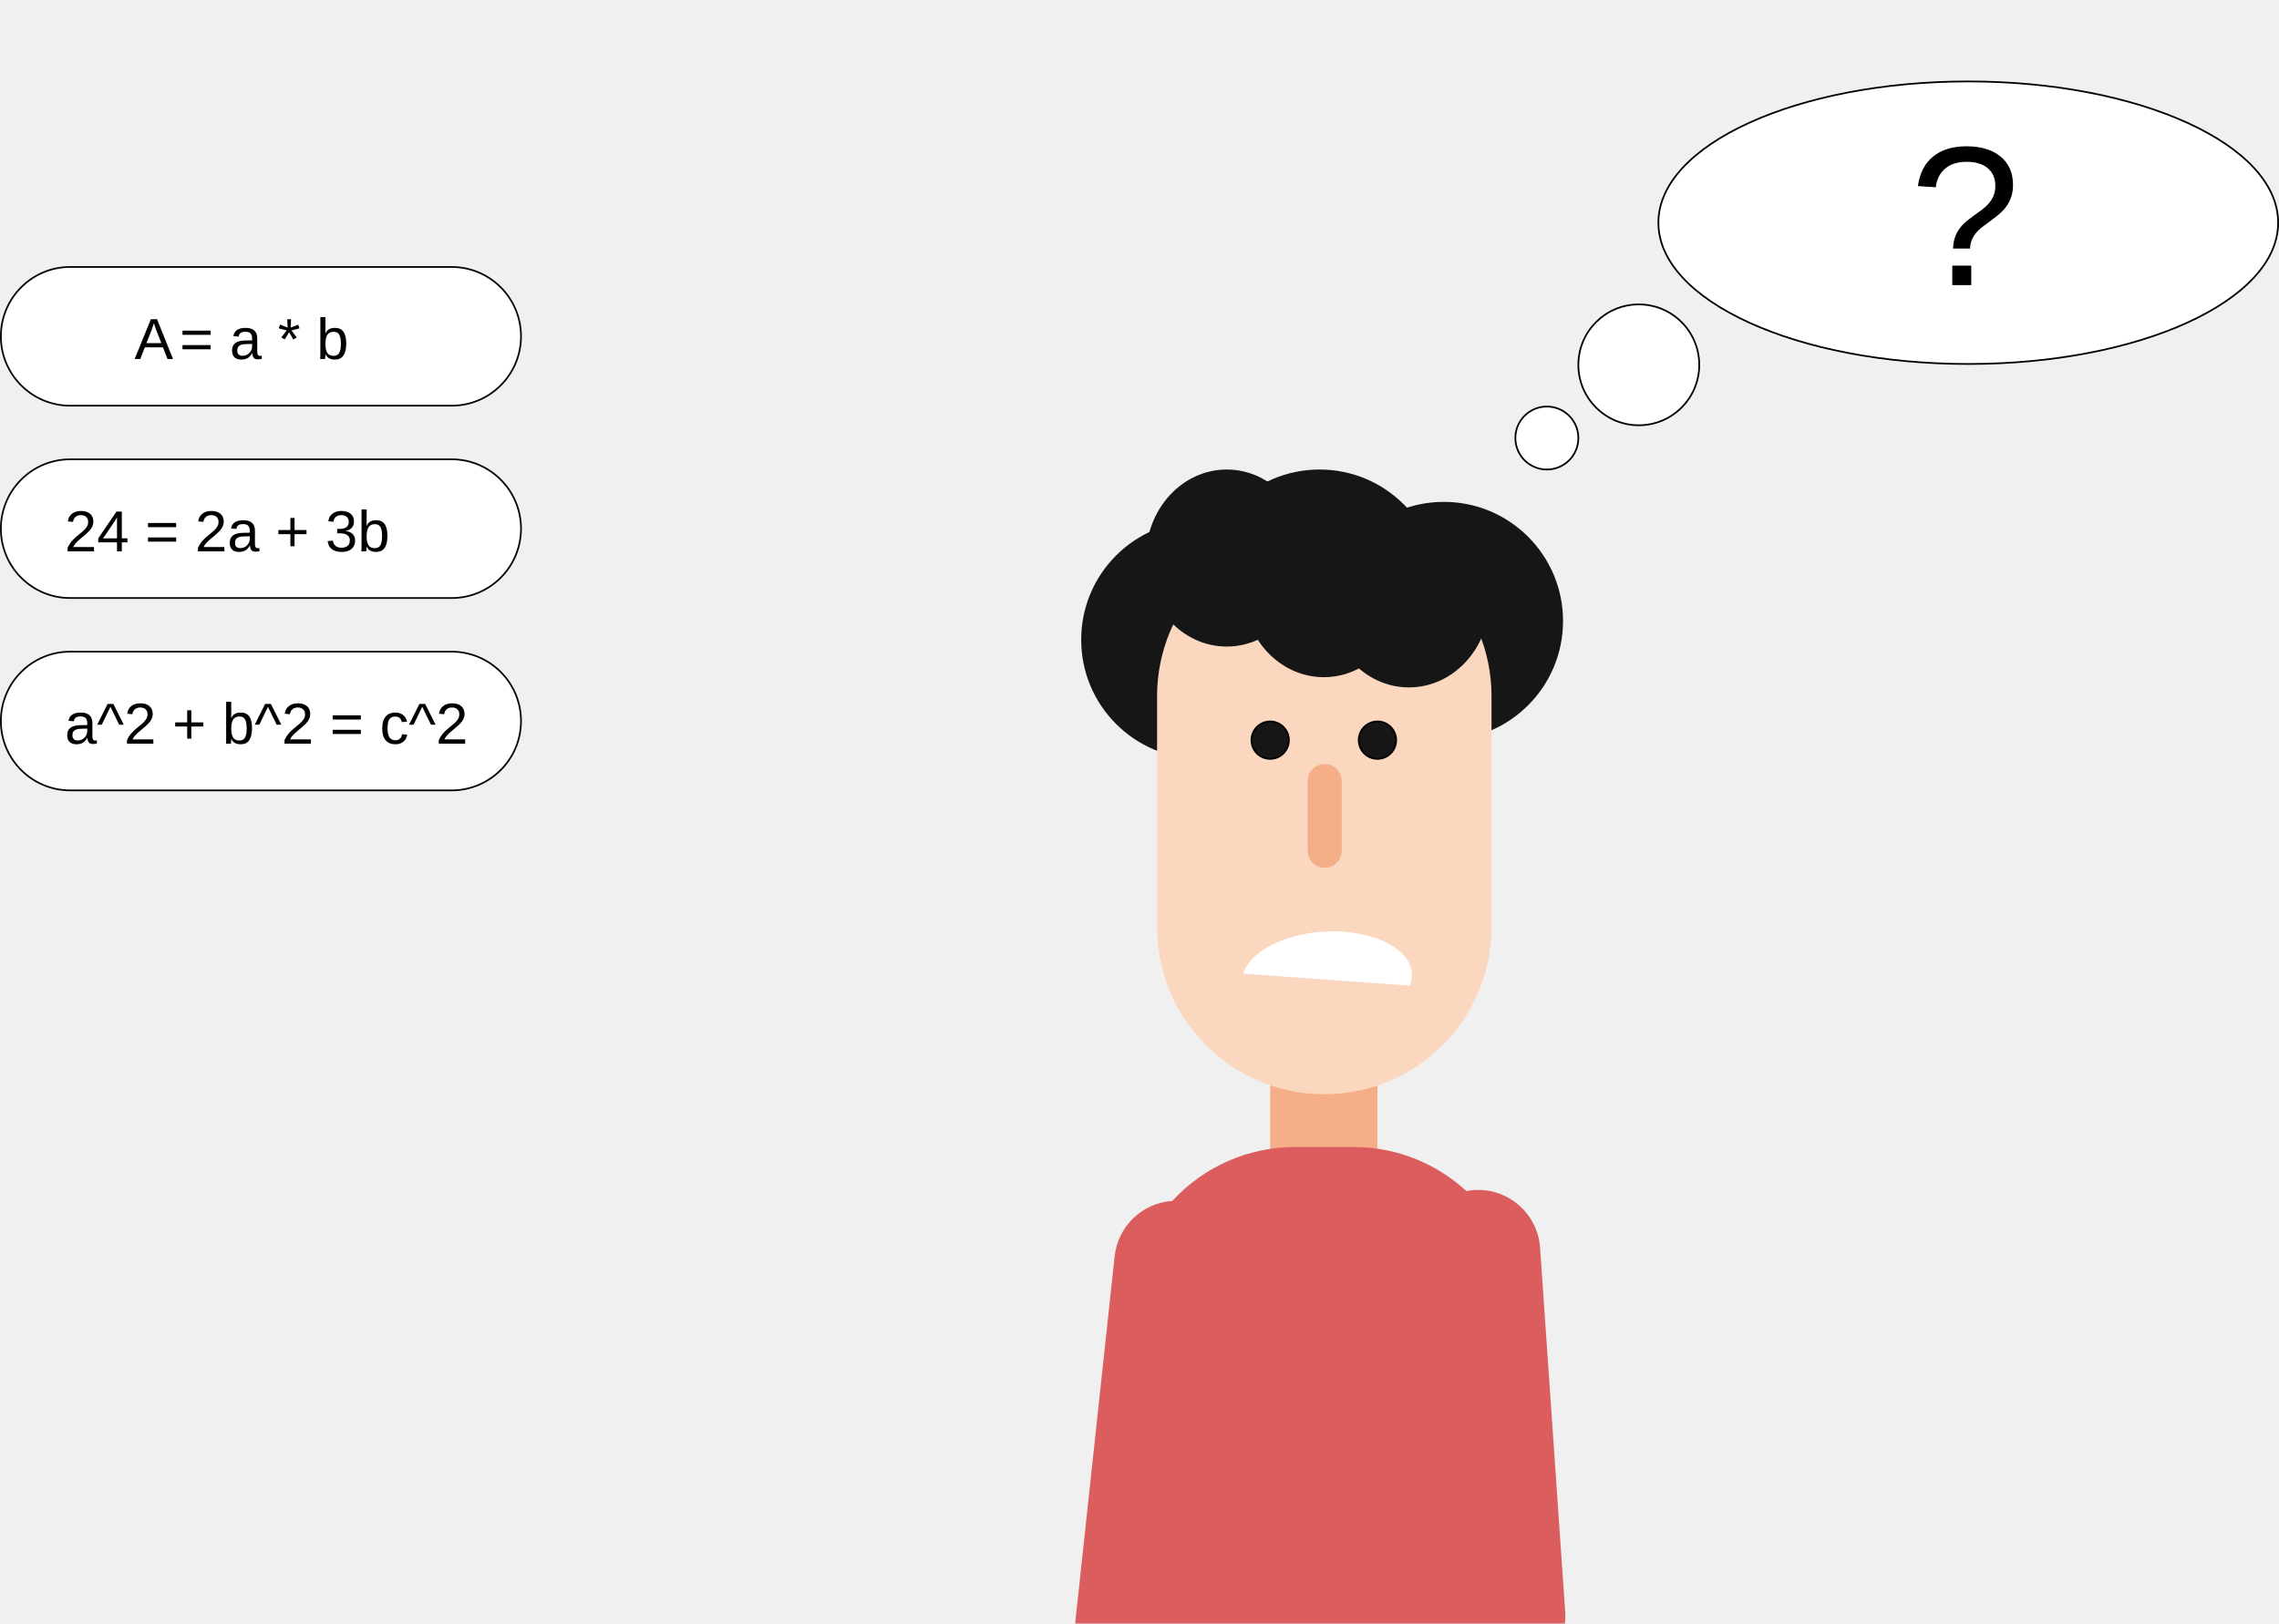
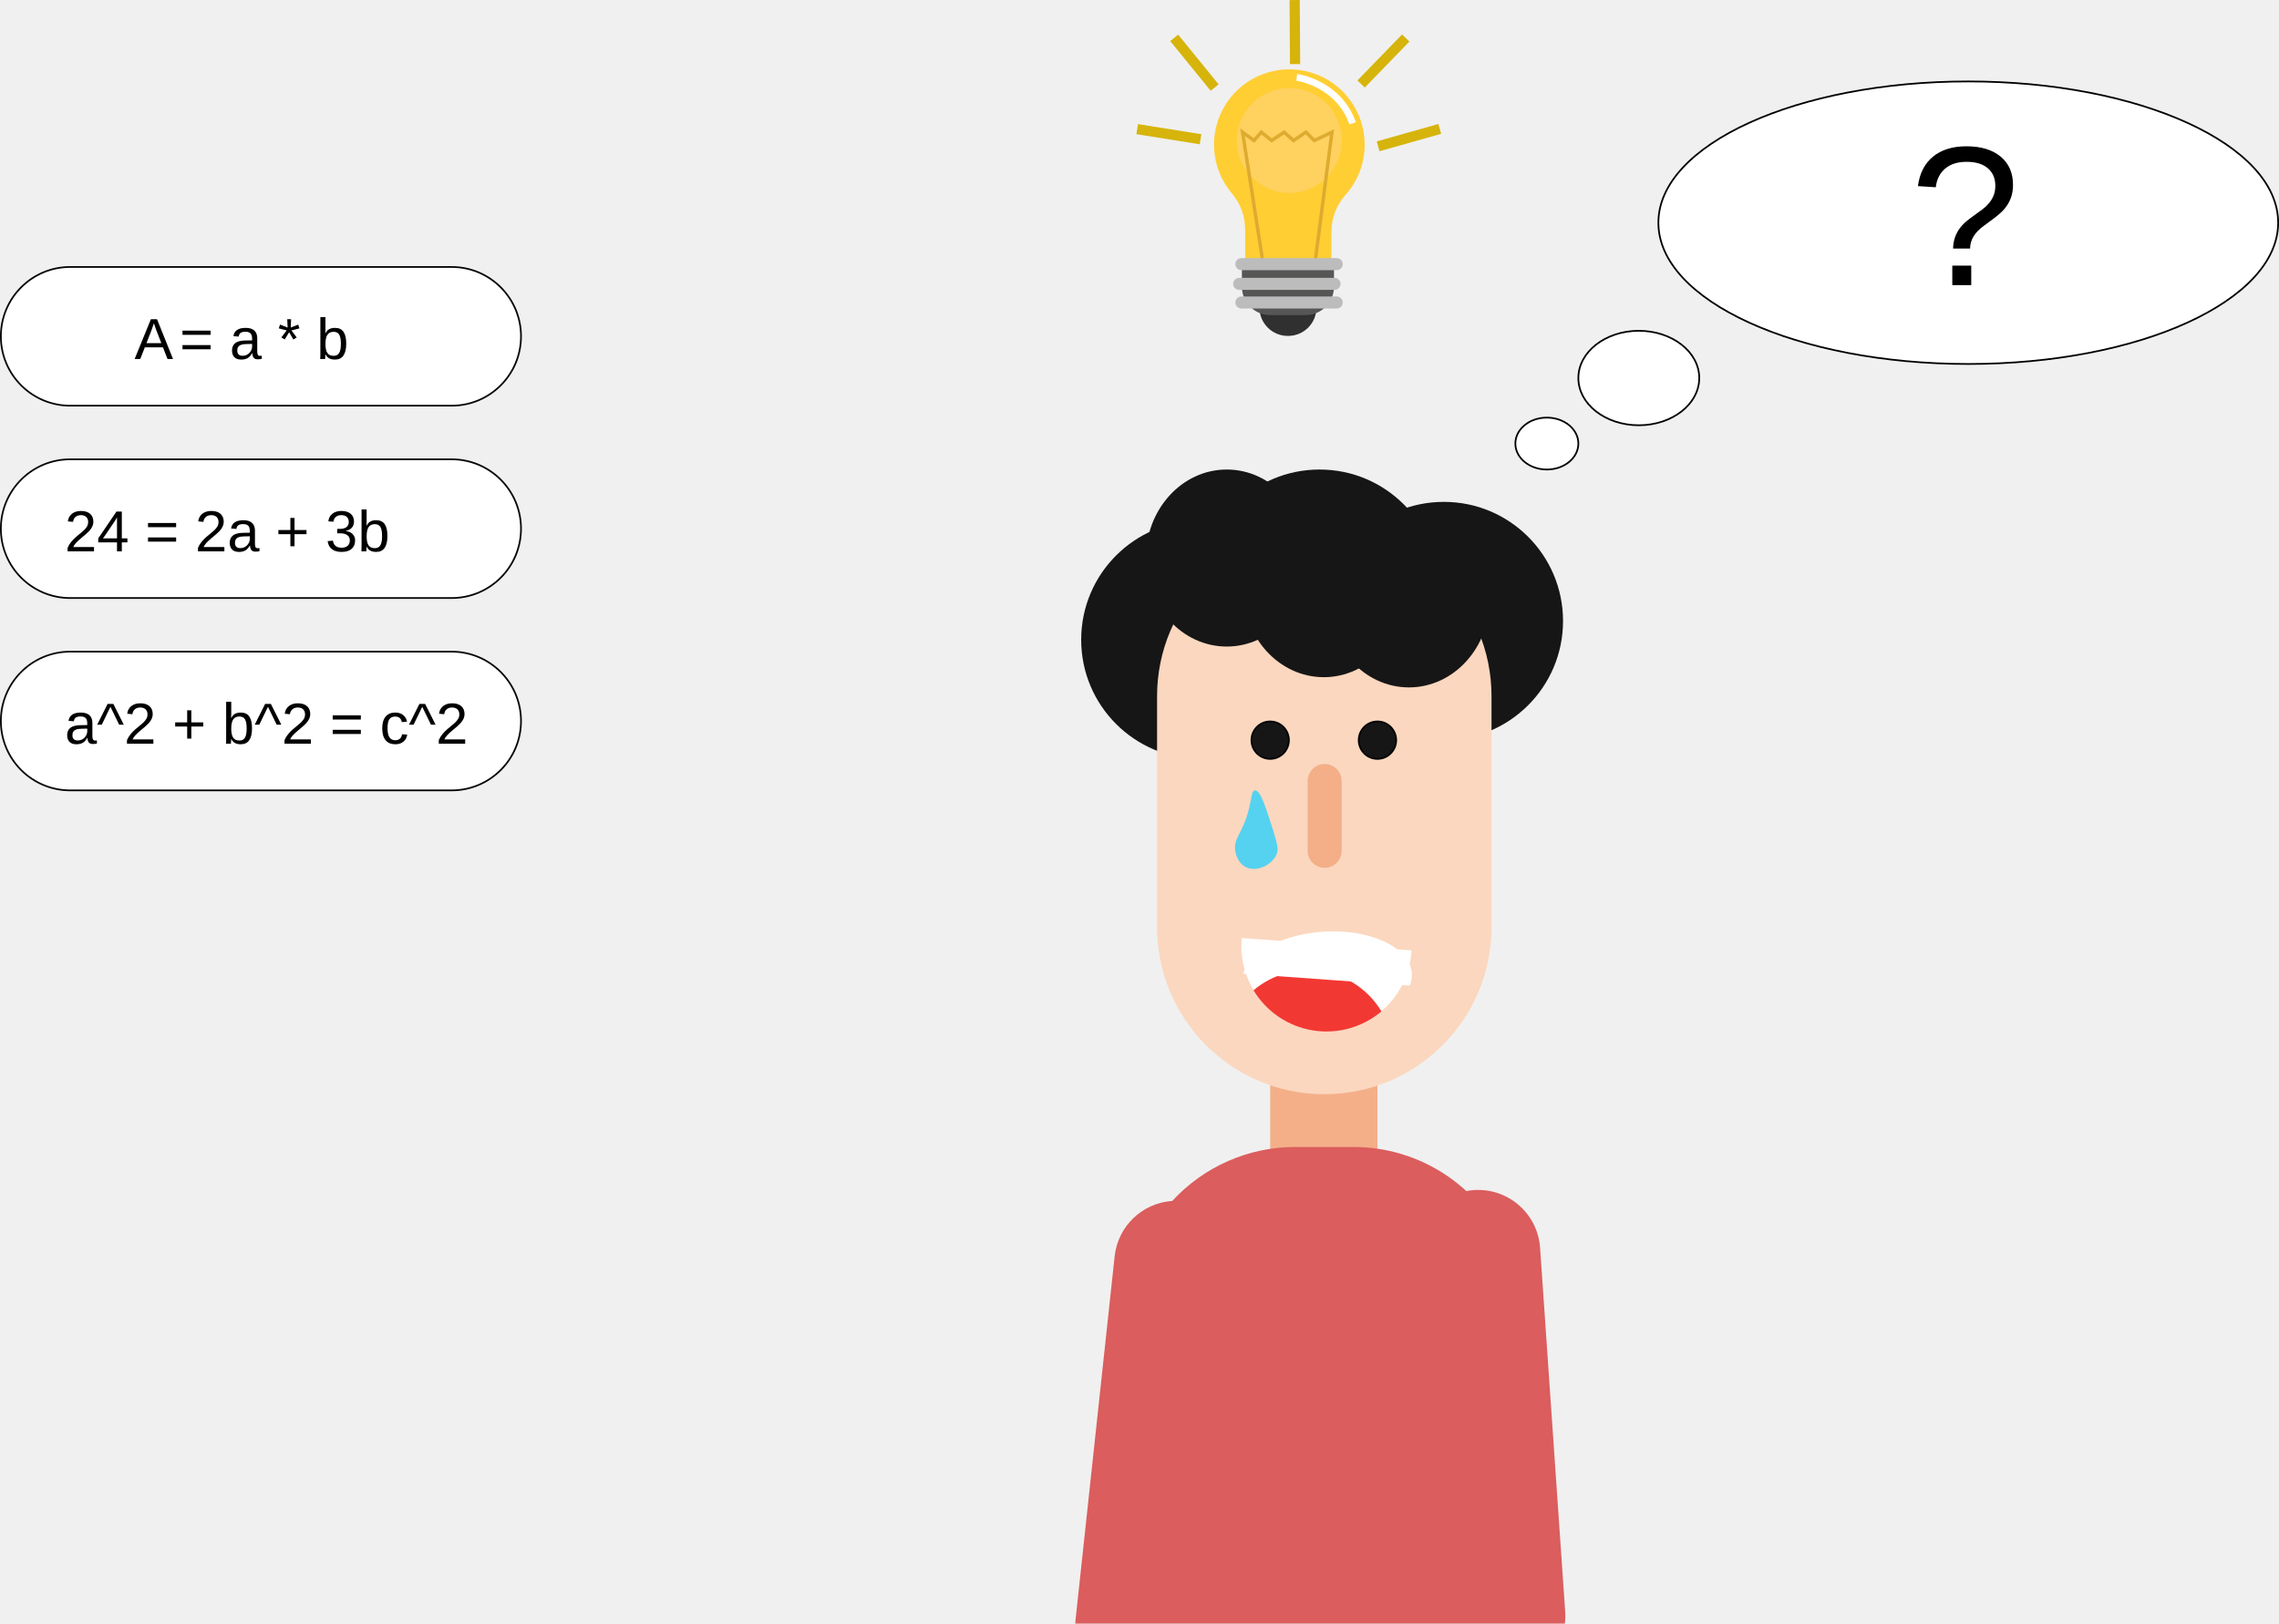
<svg xmlns="http://www.w3.org/2000/svg" id="Ebene_1" data-name="Ebene 1" viewBox="0 0 1338.5 953.84">
  <defs>
    <style>
      .cls-1, .cls-5 {
        fill: #161616;
      }

      .cls-2 {
        fill: #f4af89;
      }

      .cls-3 {
        fill: #db5d5d;
      }

      .cls-4 {
        fill: #fbd7bf;
      }

      .cls-5, .cls-9 {
        stroke: #000;
      }

      .cls-11, .cls-16, .cls-20, .cls-21, .cls-5, .cls-9 {
        stroke-miterlimit: 10;
      }

      .cls-11, .cls-6, .cls-9 {
        fill: #fff;
      }

      .cls-7 {
        fill: #f23833;
      }

      .cls-8 {
        fill: #54d2ef;
      }

      .cls-10 {
        font-size: 116.82px;
      }

      .cls-10, .cls-12 {
        font-family: ArialNarrow, Arial;
      }

      .cls-11 {
        stroke: #050505;
      }

      .cls-12 {
        font-size: 34px;
      }

      .cls-13 {
        letter-spacing: -0.04em;
      }

      .cls-14 {
        fill: #ffce33;
      }

      .cls-15 {
        fill: #ffd15f;
      }

      .cls-16, .cls-20, .cls-21 {
        fill: none;
      }

      .cls-16 {
        stroke: #ddab2f;
        stroke-width: 2px;
      }

      .cls-17 {
        fill: #303030;
      }

      .cls-18 {
        fill: #565655;
      }

      .cls-19 {
        fill: #bcbcbc;
      }

      .cls-20 {
        stroke: #fff;
        stroke-width: 4px;
      }

      .cls-21 {
        stroke: #d6b40b;
        stroke-width: 6px;
      }
    </style>
  </defs>
  <g id="typ">
    <circle id="Haar6" class="cls-1" cx="775" cy="345.84" r="70" />
    <circle id="Haar5" class="cls-1" cx="705" cy="375.84" r="70" />
    <circle id="Haar4" class="cls-1" cx="848" cy="364.84" r="70" />
    <rect id="Hals" class="cls-2" x="746" y="596.84" width="63" height="102" />
    <path class="cls-3" d="M1138.57,1080.5H851.07c0-1,.09-2,.2-3l22.88-212.77A36.5,36.5,0,0,1,908,832.2a98,98,0,0,1,72.26-31.7h34a99.44,99.44,0,0,1,14.21,1,97.89,97.89,0,0,1,52.25,24.9,35,35,0,0,1,4.37-.58,36.5,36.5,0,0,1,38.93,33.9l14.73,213.49A37.39,37.39,0,0,1,1138.57,1080.5Z" transform="translate(-219.5 -126.66)" />
    <rect id="Gesicht" class="cls-4" x="679.57" y="310.84" width="196.43" height="332" rx="98.21" />
    <circle id="AugeL" class="cls-5" cx="746" cy="434.84" r="11" />
    <circle id="AugeR" class="cls-5" cx="809" cy="434.84" r="11" />
    <rect id="Nase" class="cls-2" x="768" y="448.84" width="20" height="61" rx="10" />
-     <g id="mund_happy" style="opacity:0">
-       <path id="Mund" class="cls-6" d="M1048.06,704.62a50,50,0,1,1-89.13-45.28Z" transform="translate(-219.5 -126.66)" />
-       <path id="Zunge" class="cls-7" d="M1017.9,730.85a50,50,0,0,1-64.48-40.5,50,50,0,0,1,64.48,40.5Z" transform="translate(-219.5 -126.66)" />
+     <g id="mund_happy">
+       <path id="Mund" class="cls-6" d="M1048.51,685a50,50,0,1,1-99.71-7.26Z" transform="translate(-219.5 -126.66)" />
+       <path id="Zunge" class="cls-7" d="M1030.85,720.83a50,50,0,0,1-75.14-12.39,50,50,0,0,1,75.14,12.39Z" transform="translate(-219.5 -126.66)" />
    </g>
    <g id="mund_traurig">
      <path id="Mund-2" data-name="Mund" class="cls-6" d="M949.64,698.67c2.42-7.76,10.59-14.69,22-19.25a82.62,82.62,0,0,1,25.6-5.44c21-1.19,39.31,4.91,47.27,14.58a17.26,17.26,0,0,1,4.21,10.08,16.1,16.1,0,0,1-1.24,7.09Z" transform="translate(-219.5 -126.66)" />
    </g>
    <ellipse id="Haar3" class="cls-1" cx="720.5" cy="327.84" rx="47.5" ry="52" />
    <ellipse id="Haar2" class="cls-1" cx="777.5" cy="345.84" rx="47.5" ry="52" />
    <ellipse id="Haar1" class="cls-1" cx="827.5" cy="351.84" rx="47.5" ry="52" />
-     <g id="traehne" style="opacity:0">
+     <g id="traehne">
      <path id="tear" class="cls-8" d="M956.51,591c-3,.3-1,9-8,23.22-2.06,4.19-4.06,7.16-3.63,11.61.05.48.81,7.36,6.17,10.16,6.43,3.36,15.52-1.23,18.14-7.26,1.1-2.53.95-5.07-1.82-13.79C962.82,600.54,959.68,590.69,956.51,591Z" transform="translate(-219.5 -126.66)" />
    </g>
  </g>
  <g id="denkblase">
    <g id="gedankenblase1">
-       <circle id="blase1" class="cls-9" cx="908.5" cy="257.34" r="18.5" />
+       <ellipse id="blase1" class="cls-9" cx="908.5" cy="260.59" rx="18.5" ry="15.25" />
    </g>
    <g id="gedankenblase2">
-       <circle id="blase2" class="cls-9" cx="962.5" cy="214.34" r="35.5" />
+       <ellipse id="blase2" class="cls-9" cx="962.5" cy="222.09" rx="35.5" ry="27.75" />
    </g>
    <g id="gedankenblase">
      <ellipse class="cls-9" cx="1156" cy="130.84" rx="182" ry="83" />
      <text class="cls-10" transform="translate(1121.64 167.52)">?</text>
    </g>
  </g>
  <g id="formel1">
    <rect id="blase" class="cls-11" x="0.5" y="382.84" width="305.5" height="81.5" rx="40.75" />
    <text id="formel" class="cls-12" transform="translate(38.01 436.92)">a^2 + b^2 = c^2</text>
  </g>
  <g id="formel2">
    <rect id="blase-2" data-name="blase" class="cls-11" x="0.5" y="269.84" width="305.5" height="81.5" rx="40.75" />
    <text id="formel-2" data-name="formel" class="cls-12" transform="translate(38.01 323.92)">24 = 2a + 3b</text>
  </g>
  <g id="formel3">
    <rect id="blase-3" data-name="blase" class="cls-11" x="0.5" y="156.84" width="305.5" height="81.5" rx="40.75" />
    <text id="formel-3" data-name="formel" class="cls-12" transform="translate(79.01 210.92)">
      <tspan class="cls-13">A</tspan>
      <tspan x="17.07" y="0" xml:space="preserve"> = a * b</tspan>
    </text>
  </g>
-   <g id="gluehbirne" style="opacity:0">
+   <g id="gluehbirne">
    <path id="glas" class="cls-14" d="M1021,211.65a44.25,44.25,0,1,0-78.08,28.51,33.19,33.19,0,0,1,7.89,21.42v26.05h50.66V263a32.73,32.73,0,0,1,8.27-21.85A44.1,44.1,0,0,0,1021,211.65Z" transform="translate(-219.5 -126.66)" />
    <circle id="leuchte" class="cls-15" cx="757.25" cy="82.55" r="30.82" />
    <polyline id="draht" class="cls-16" points="742.82 160.97 729.78 77.66 736.5 82.55 740.77 77.66 746.87 82.55 754.2 77.66 759.69 82.55 767.02 77.66 771.9 82.55 782.27 77.66 771.48 160.97" />
    <g id="fassung_2" data-name="fassung 2">
-       <path class="cls-17" d="M739.71,177.82h33.47a0,0,0,0,1,0,0v2.91a16.61,16.61,0,0,1-16.61,16.61h-.25a16.61,16.61,0,0,1-16.61-16.61v-2.91A0,0,0,0,1,739.71,177.82Z" />
+       <path class="cls-17" d="M739.71,177.82h33.47a0,0,0,0,1,0,0v2.91a16.61,16.61,0,0,1-16.61,16.61h-.25a16.61,16.61,0,0,1-16.61-16.61v-2.91a0,0,0,0,1,0,0Z" />
      <path class="cls-18" d="M729.41,153.57h54.07a0,0,0,0,1,0,0V168.5a16.61,16.61,0,0,1-16.61,16.61H746a16.61,16.61,0,0,1-16.61-16.61V153.57A0,0,0,0,1,729.41,153.57Z" />
    </g>
    <g id="fassung1">
      <rect class="cls-19" x="725.55" y="151.64" width="63.08" height="7.08" rx="3.54" />
      <rect class="cls-19" x="724.26" y="163.23" width="63.08" height="7.08" rx="3.54" />
      <rect class="cls-19" x="725.55" y="174.17" width="63.08" height="7.08" rx="3.54" />
    </g>
    <path id="spiegelung" class="cls-20" d="M981.09,172.1s24.46,3.22,32.83,27" transform="translate(-219.5 -126.66)" />
-     <g id="strahlen" style="opacity:0">
+     <g id="strahlen">
      <line id="strahl5" class="cls-21" x1="705.09" y1="81.81" x2="667.91" y2="75.87" />
      <line id="strahl4" class="cls-21" x1="713.38" y1="51.44" x2="689.62" y2="22.24" />
      <line id="strahl3" class="cls-21" x1="760.38" y1="0.02" x2="760.62" y2="37.66" />
      <line id="strahl2" class="cls-21" x1="825.6" y1="22.33" x2="799.4" y2="49.35" />
      <line id="strahl1" class="cls-21" x1="845.61" y1="75.73" x2="809.39" y2="85.95" />
    </g>
  </g>
</svg>
